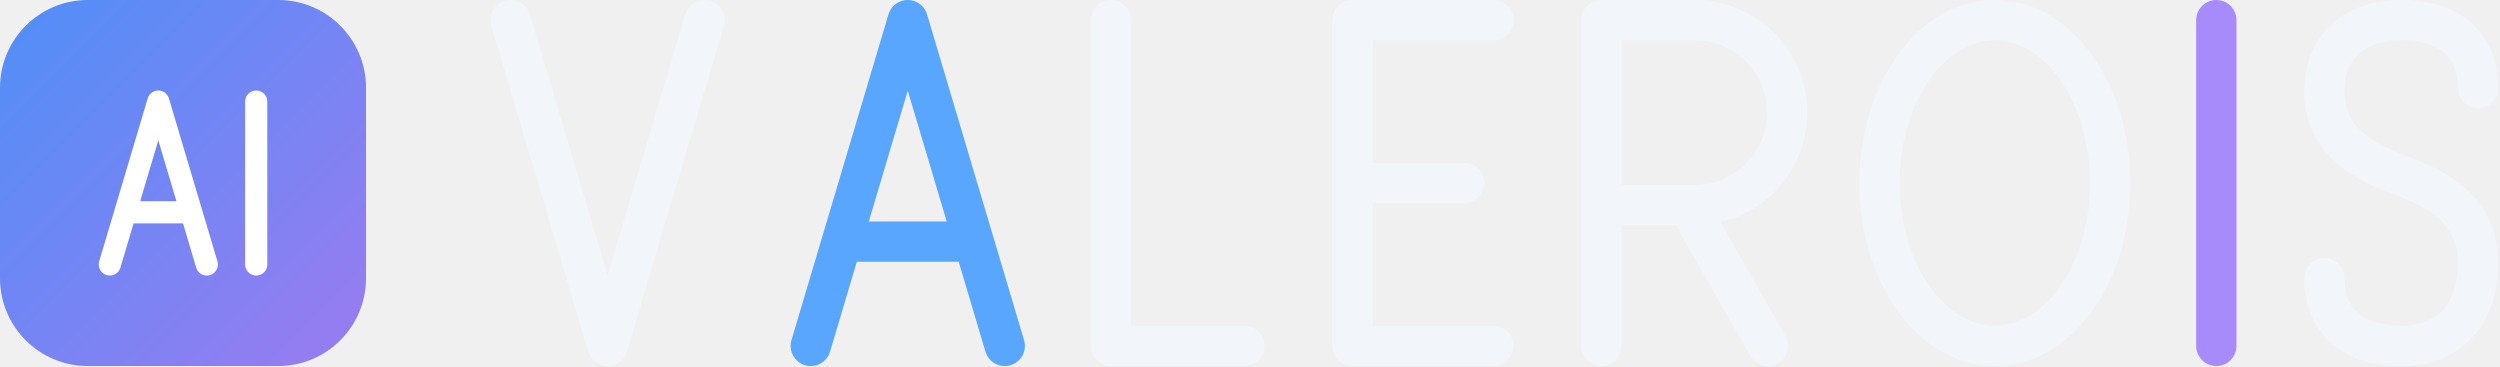
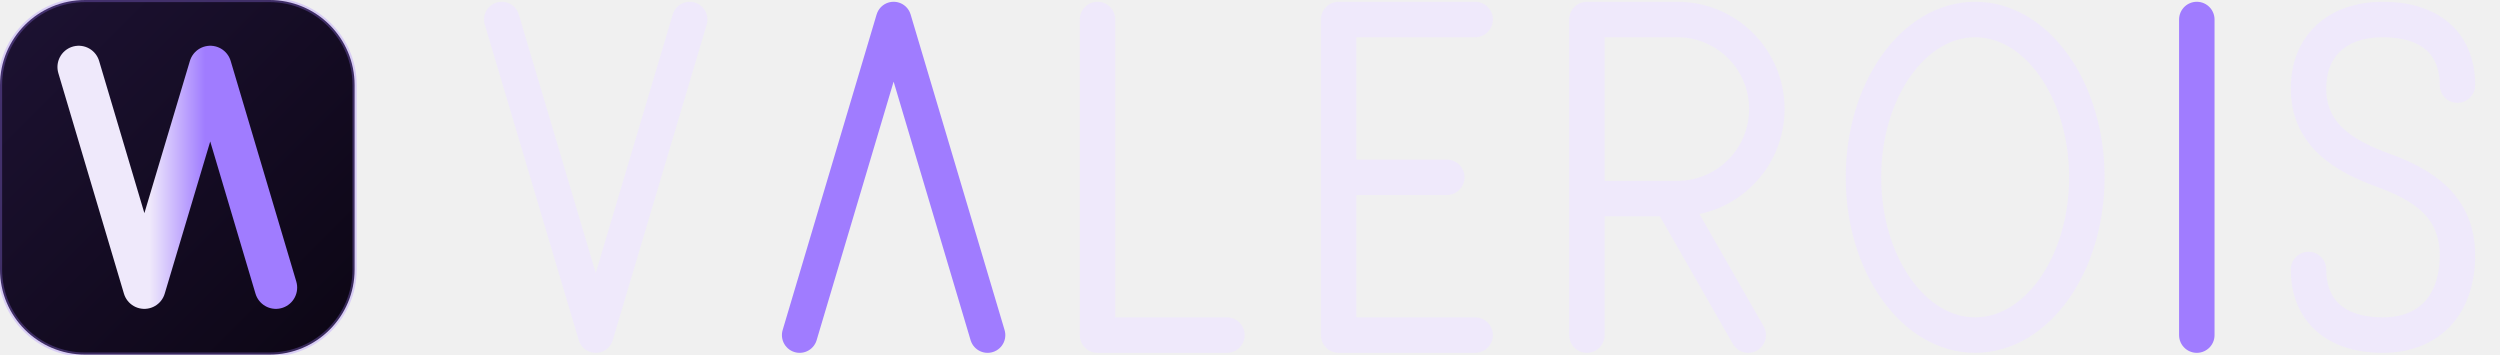
- <svg xmlns="http://www.w3.org/2000/svg" viewBox="0 0 683 100" role="img" aria-label="Valerois">
-   <g>
-     <defs>
-       <linearGradient id="bg" x1="0" y1="0" x2="1" y2="1">
-         <stop offset="0" stop-color="#4f8ff7" />
-         <stop offset="1" stop-color="#9b7bf0" />
-       </linearGradient>
-     </defs>
-     <rect width="100" height="100" rx="24" fill="url(#bg)" />
-     <g transform="translate(27.25 25.00) scale(0.5)" fill="none" stroke-width="12.1" stroke-linecap="round" stroke-linejoin="round">
-       <path d="M5.5 94.5 L32 5.5 L58.5 94.5 M14 66 L50 66" stroke="#ffffff" />
-       <path transform="translate(80 0)" d="M5.5 5.5 L5.5 94.5" stroke="#ffffff" />
+ <svg xmlns="http://www.w3.org/2000/svg" viewBox="0 0 705.0 100" role="img" aria-label="Valerois">
+   <defs>
+     <linearGradient id="gkt" x1="0" y1="0" x2="1" y2="1">
+       <stop offset="0" stop-color="#1d1233" />
+       <stop offset="1" stop-color="#0c0614" />
+     </linearGradient>
+   </defs>
+   <rect width="100" height="100" rx="24" fill="url(#gkt)" stroke="#a07cff" stroke-opacity=".30" stroke-width="1.2" />
+   <defs>
+     <linearGradient id="gk" gradientUnits="userSpaceOnUse" x1="22.175" y1="0" x2="77.825" y2="0">
+       <stop offset="0.36" stop-color="#efe9fb" />
+       <stop offset="0.64" stop-color="#a07cff" />
+     </linearGradient>
+   </defs>
+   <path d="M22.2 18.9 L40.7 81.1 L59.3 18.9 L77.8 81.1" fill="none" stroke-width="12" stroke-linecap="round" stroke-linejoin="round" stroke="url(#gk)" />
+   <g transform="translate(136 0)">
+     <g fill="none" stroke-width="10.0" stroke-linecap="round" stroke-linejoin="round">
+       <path transform="translate(0.0 0)" d="M5.5 5.5 L32 94.5 L58.5 5.5" stroke="#efe9fb" />
+       <path transform="translate(84.0 0)" d="M5.5 94.5 L32 5.5 L58.5 94.5" stroke="#a07cff" />
+       <path transform="translate(168.0 0)" d="M5.5 5.5 L5.5 94.5 L42 94.5" stroke="#efe9fb" />
+       <path transform="translate(236.0 0)" d="M44 5.5 L5.5 5.5 L5.5 94.5 L44 94.5 M5.5 50 L36 50" stroke="#efe9fb" />
+       <path transform="translate(306.0 0)" d="M5.5 94.5 L5.5 5.5 H31 A25.25 25.25 0 0 1 31 56 H5.5 M29 56 L51 94.5" stroke="#efe9fb" />
+       <path transform="translate(384.0 0)" d="M37 5.5 A31.5 44.5 0 1 1 36.99 5.5 Z" stroke="#efe9fb" />
+       <path transform="translate(478.0 0)" d="M5.5 5.5 L5.5 94.5" stroke="#a07cff" />
+       <path transform="translate(509.0 0)" d="M48 24 C48 12 40 5.5 27 5.5 C14 5.5 6 13 6 25 C6 38 16 44 27 48 C38 52 48 58 48 72 C48 86 40 94.5 27 94.5 C13 94.5 6 87 6 76" stroke="#efe9fb" />
    </g>
  </g>
-   <g transform="translate(134 0)" fill="none" stroke-width="11" stroke-linecap="round" stroke-linejoin="round">
-     <path transform="translate(0 0)" d="M5.5 5.5 L32 94.5 L58.5 5.5" stroke="#f2f5fa" />
-     <path transform="translate(82 0)" d="M5.5 94.5 L32 5.5 L58.5 94.5 M14 66 L50 66" stroke="#58a6ff" />
-     <path transform="translate(164 0)" d="M5.5 5.5 L5.5 94.5 L42 94.5" stroke="#f2f5fa" />
-     <path transform="translate(230 0)" d="M44 5.5 L5.5 5.5 L5.5 94.5 L44 94.5 M5.5 50 L36 50" stroke="#f2f5fa" />
-     <path transform="translate(298 0)" d="M5.5 94.5 L5.5 5.5 H31 A25.25 25.25 0 0 1 31 56 H5.5 M29 56 L51 94.5" stroke="#f2f5fa" />
-     <path transform="translate(374 0)" d="M37 5.5 A31.5 44.5 0 1 1 36.99 5.5 Z" stroke="#f2f5fa" />
-     <path transform="translate(466 0)" d="M5.5 5.5 L5.5 94.5" stroke="#a78bfa" />
-     <path transform="translate(495 0)" d="M48 24 C48 12 40 5.5 27 5.5 C14 5.5 6 13 6 25 C6 38 16 44 27 48 C38 52 48 58 48 72 C48 86 40 94.5 27 94.5 C13 94.5 6 87 6 76" stroke="#f2f5fa" />
-   </g>
</svg>
